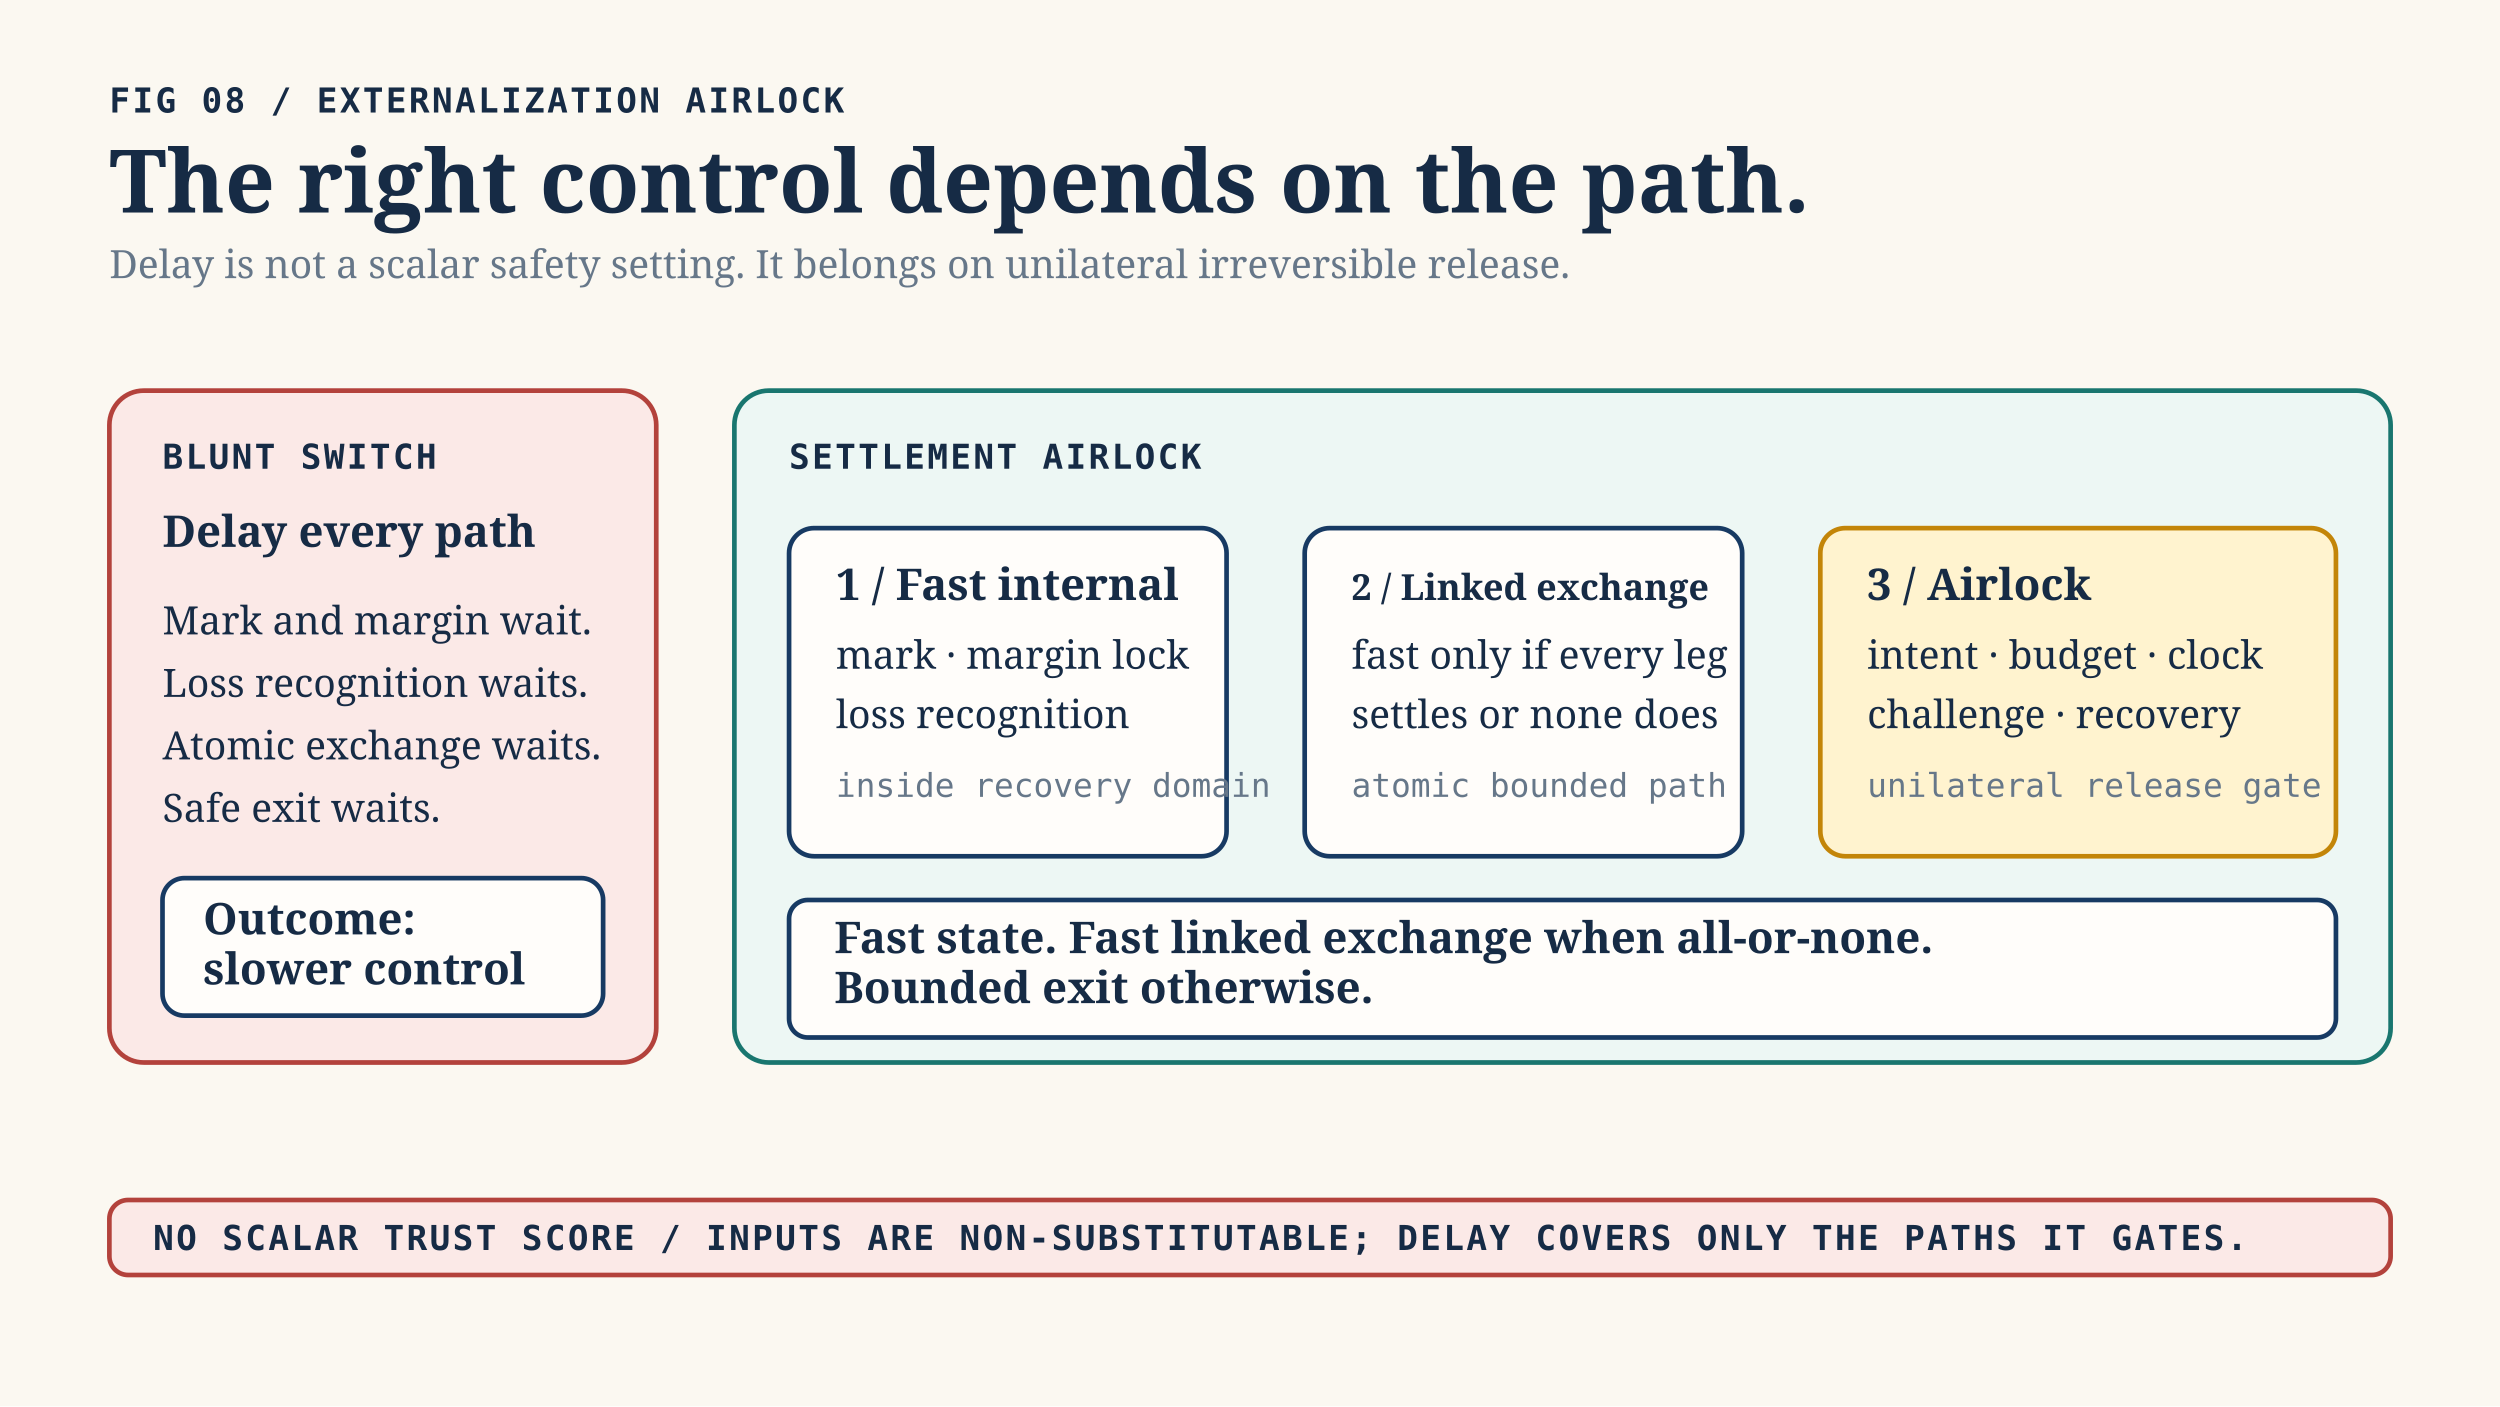
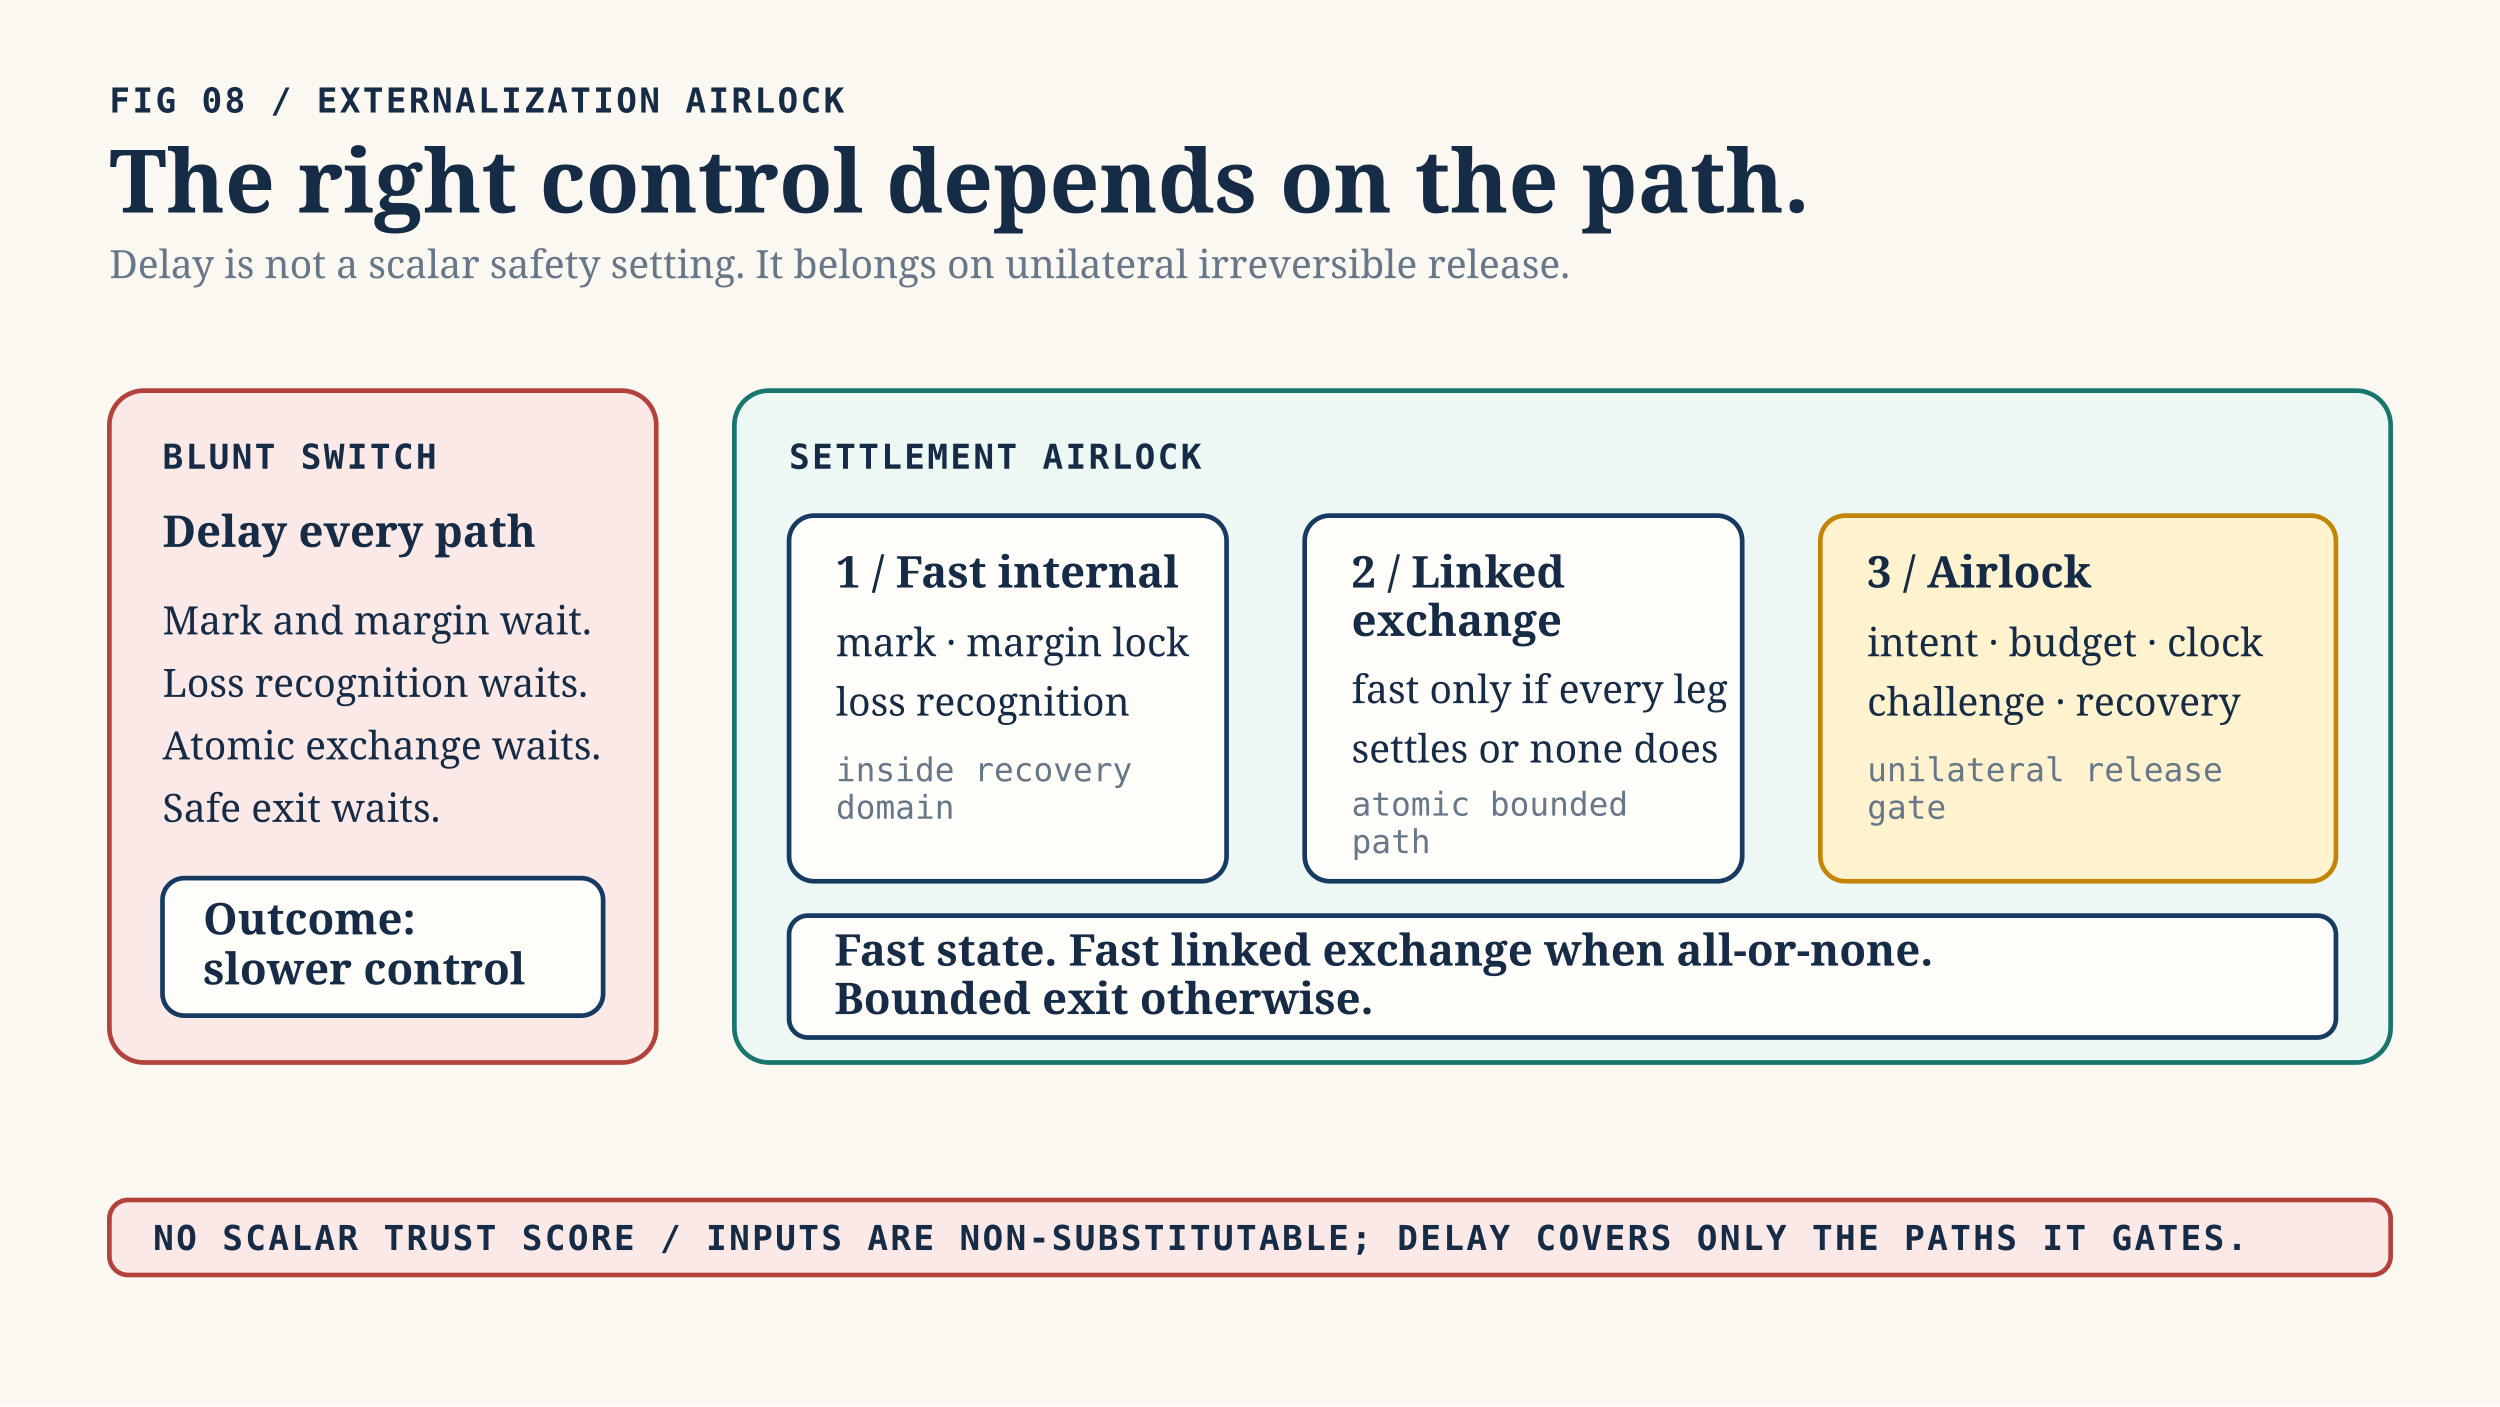
<svg xmlns="http://www.w3.org/2000/svg" width="1600" height="900" viewBox="0 0 1600 900" role="img" aria-labelledby="title desc">
  <defs>
    <style>.ink{fill:#162b45}.muted{fill:#667789}.h{font:700 56px Georgia,serif}.t{font:700 28px Georgia,serif}.b{font:25px Georgia,serif}.k{font:700 22px ui-monospace,Consolas,monospace;letter-spacing:1.5px}.x{font:21px ui-monospace,Consolas,monospace}.navy{fill:#fffdfa;stroke:#173a63;stroke-width:3}.teal{fill:#edf7f4;stroke:#19766f;stroke-width:3}.gold{fill:#fff3cf;stroke:#c38508;stroke-width:3}.red{fill:#fbe9e7;stroke:#b3423c;stroke-width:3}</style>
  </defs>
  <rect width="1600" height="900" fill="#fbf8f1" />
  <text x="70" y="72" class="k ink">FIG 08 / EXTERNALIZATION AIRLOCK</text>
  <text x="70" y="136" class="h ink">The right control depends on the path.</text>
  <text x="70" y="178" class="b muted">Delay is not a scalar safety setting. It belongs on unilateral irreversible release.</text>
  <rect x="70" y="250" width="350" height="430" rx="22" class="red" />
  <text x="104" y="300" class="k ink">BLUNT SWITCH</text>
  <text x="104" y="350" class="t ink">Delay every path</text>
  <text x="104" y="406" class="b ink">Mark and margin wait.</text>
  <text x="104" y="446" class="b ink">Loss recognition waits.</text>
  <text x="104" y="486" class="b ink">Atomic exchange waits.</text>
  <text x="104" y="526" class="b ink">Safe exit waits.</text>
  <rect x="104" y="562" width="282" height="88" rx="14" class="navy" />
  <text x="130" y="598" class="t ink">
    <tspan x="130">Outcome:</tspan>
    <tspan x="130" dy="32">slower control</tspan>
  </text>
  <rect x="470" y="250" width="1060" height="430" rx="22" class="teal" />
  <text x="505" y="300" class="k ink">SETTLEMENT AIRLOCK</text>
-   <rect x="505" y="338" width="280" height="210" rx="16" class="navy" />
-   <text x="535" y="384" class="t ink">1 / Fast internal</text>
-   <text x="535" y="428" class="b ink">mark · margin lock</text>
-   <text x="535" y="466" class="b ink">loss recognition</text>
-   <text x="535" y="510" class="x muted">inside recovery domain</text>
-   <rect x="835" y="338" width="280" height="210" rx="16" class="navy" />
-   <text x="865" y="384" class="t ink" style="font-size:23px">2 / Linked exchange</text>
-   <text x="865" y="428" class="b ink">fast only if every leg</text>
-   <text x="865" y="466" class="b ink">settles or none does</text>
-   <text x="865" y="510" class="x muted">atomic bounded path</text>
-   <rect x="1165" y="338" width="330" height="210" rx="16" class="gold" />
-   <text x="1195" y="384" class="t ink">3 / Airlock</text>
-   <text x="1195" y="428" class="b ink">intent · budget · clock</text>
-   <text x="1195" y="466" class="b ink">challenge · recovery</text>
-   <text x="1195" y="510" class="x muted">unilateral release gate</text>
-   <rect x="505" y="576" width="990" height="88" rx="12" class="navy" />
-   <text x="534" y="610" class="t ink">
+   <rect x="505" y="330" width="280" height="234" rx="16" class="navy" />
+   <text x="535" y="376" class="t ink">1 / Fast internal</text>
+   <text x="535" y="420" class="b ink">mark · margin lock</text>
+   <text x="535" y="458" class="b ink">loss recognition</text>
+   <text x="535" y="500" class="x muted">
+     <tspan x="535">inside recovery</tspan>
+     <tspan x="535" dy="24">domain</tspan>
+   </text>
+   <rect x="835" y="330" width="280" height="234" rx="16" class="navy" />
+   <text x="865" y="376" class="t ink">
+     <tspan x="865">2 / Linked</tspan>
+     <tspan x="865" dy="31">exchange</tspan>
+   </text>
+   <text x="865" y="450" class="b ink">fast only if every leg</text>
+   <text x="865" y="488" class="b ink">settles or none does</text>
+   <text x="865" y="522" class="x muted">
+     <tspan x="865">atomic bounded</tspan>
+     <tspan x="865" dy="24">path</tspan>
+   </text>
+   <rect x="1165" y="330" width="330" height="234" rx="16" class="gold" />
+   <text x="1195" y="376" class="t ink">3 / Airlock</text>
+   <text x="1195" y="420" class="b ink">intent · budget · clock</text>
+   <text x="1195" y="458" class="b ink">challenge · recovery</text>
+   <text x="1195" y="500" class="x muted">
+     <tspan x="1195">unilateral release</tspan>
+     <tspan x="1195" dy="24">gate</tspan>
+   </text>
+   <rect x="505" y="586" width="990" height="78" rx="12" class="navy" />
+   <text x="534" y="618" class="t ink">
    <tspan x="534">Fast state. Fast linked exchange when all-or-none.</tspan>
-     <tspan x="534" dy="32">Bounded exit otherwise.</tspan>
+     <tspan x="534" dy="31">Bounded exit otherwise.</tspan>
  </text>
  <rect x="70" y="768" width="1460" height="48" rx="12" class="red" />
  <text x="98" y="800" class="k ink">NO SCALAR TRUST SCORE / INPUTS ARE NON-SUBSTITUTABLE; DELAY COVERS ONLY THE PATHS IT GATES.</text>
</svg>
